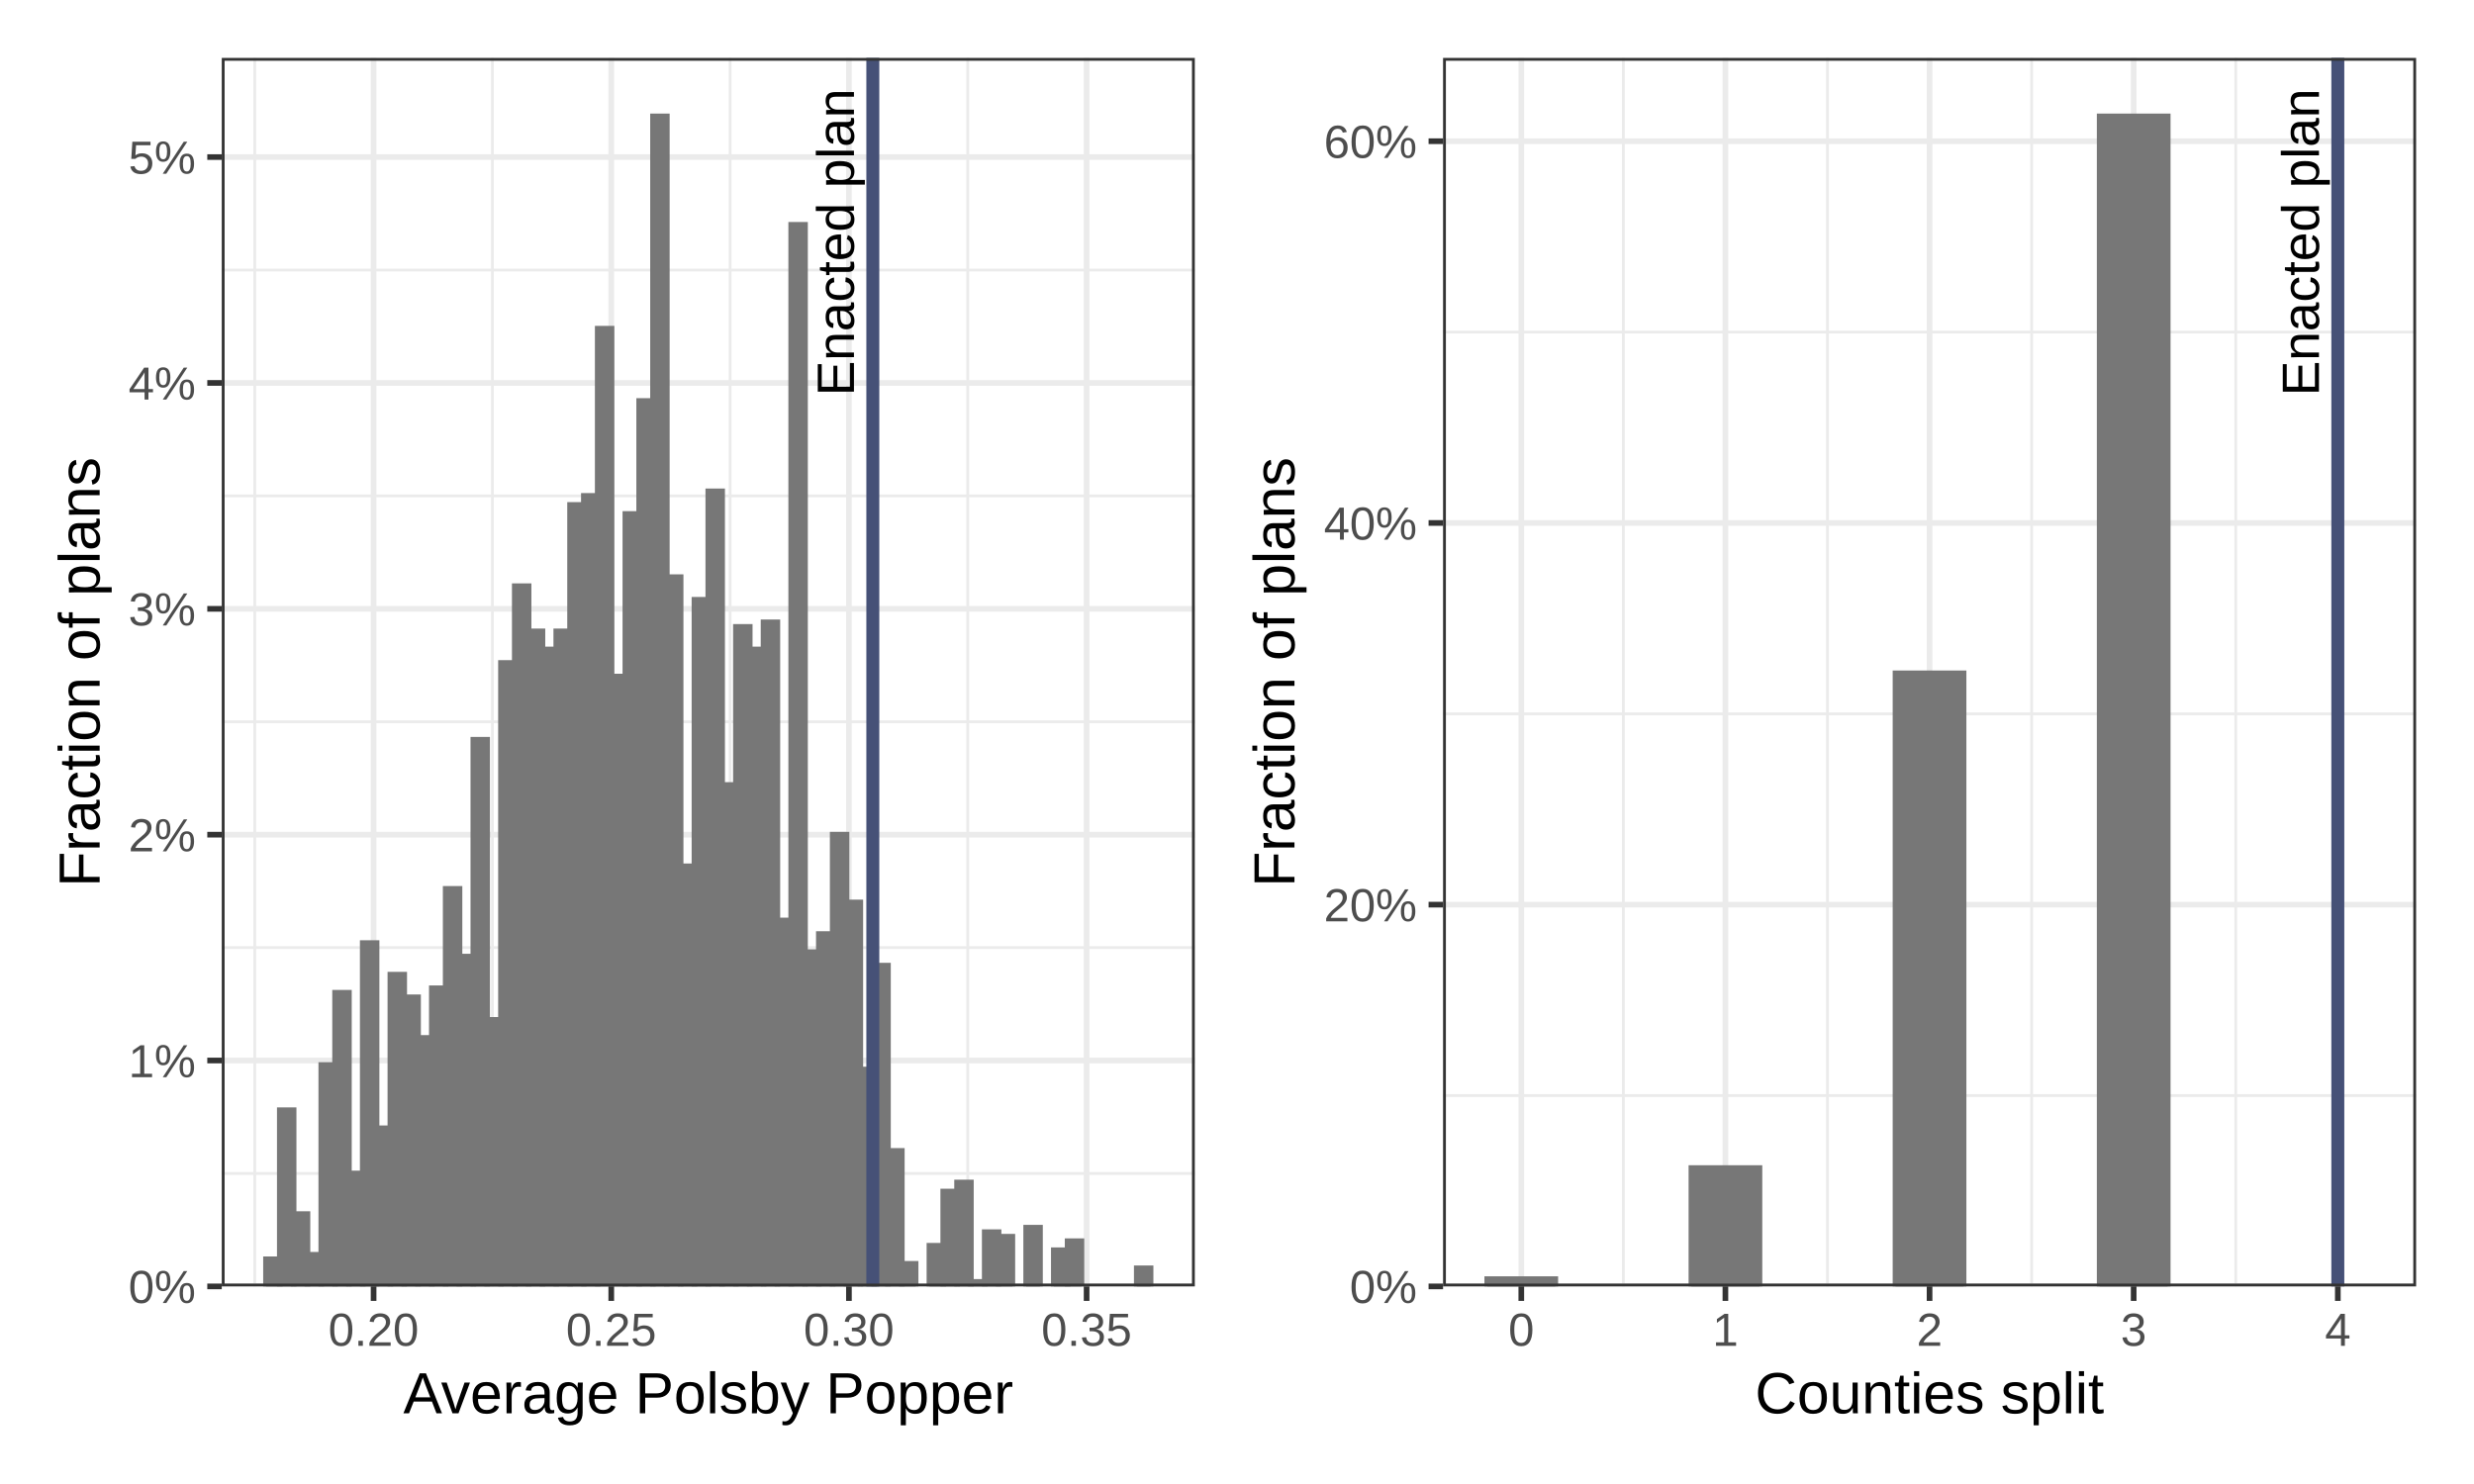
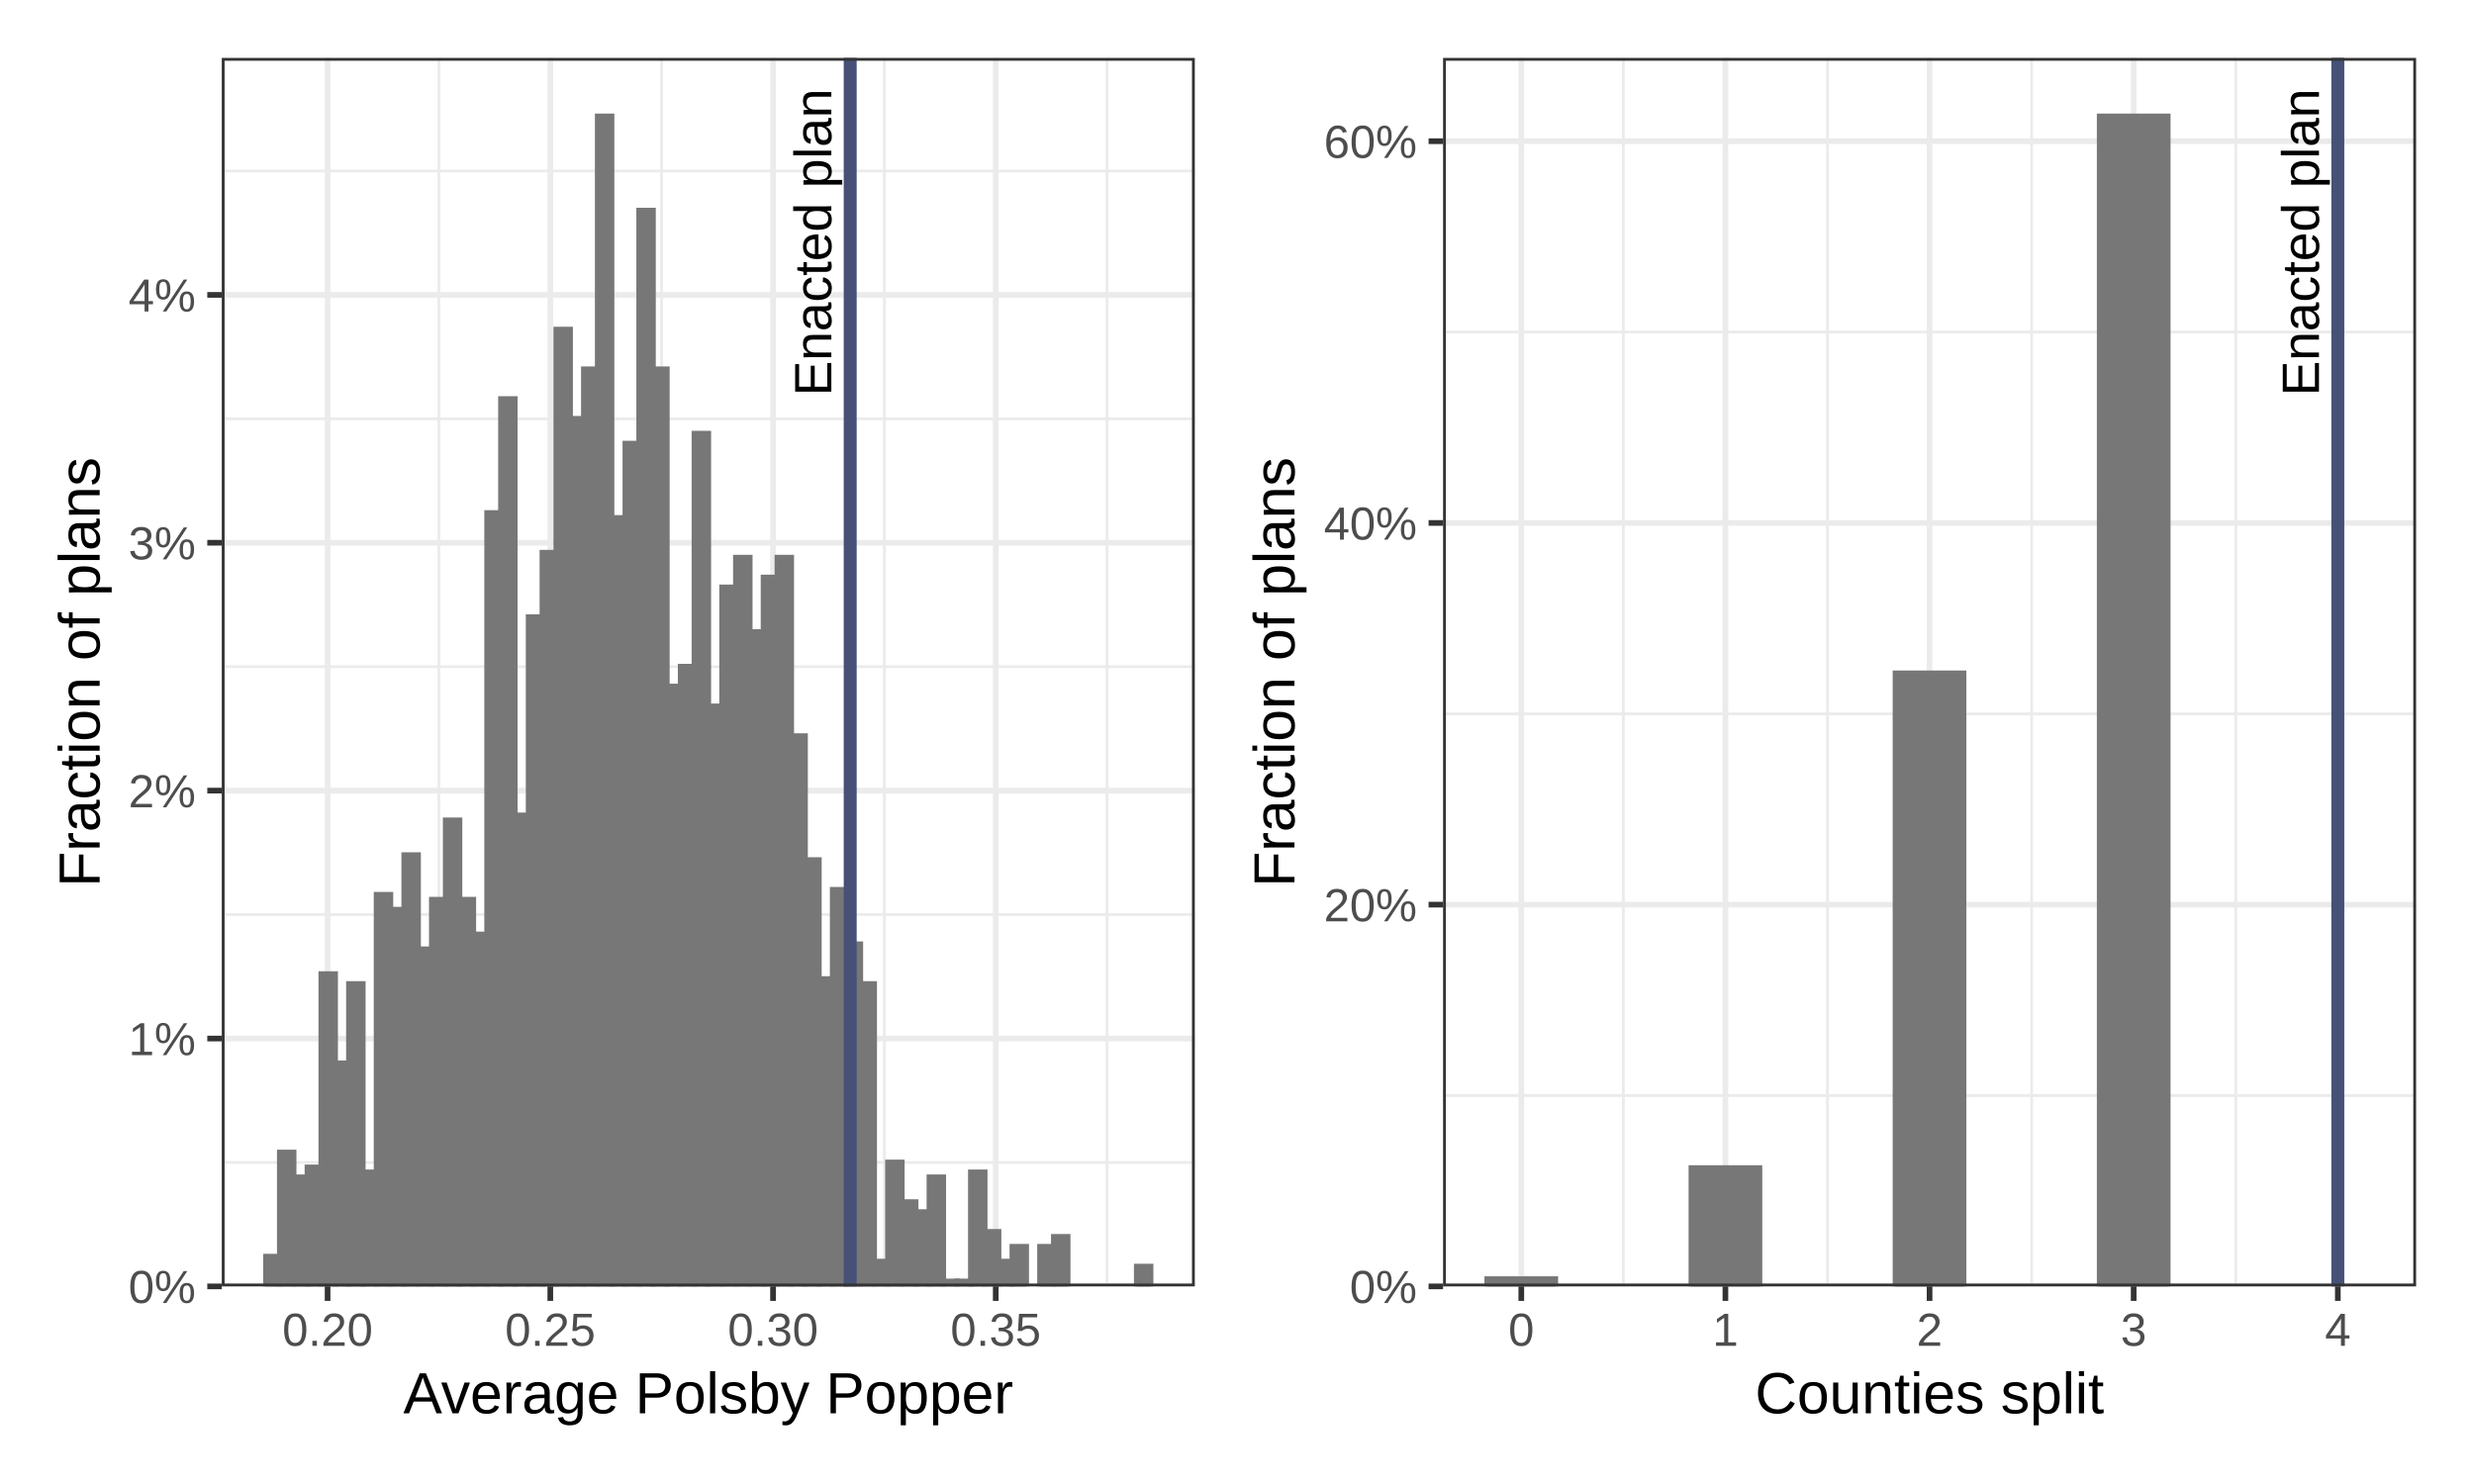
<svg xmlns="http://www.w3.org/2000/svg" class="svglite" width="468.00pt" height="280.80pt" viewBox="0 0 468.00 280.80">
  <defs>
    <style type="text/css">
    .svglite line, .svglite polyline, .svglite polygon, .svglite path, .svglite rect, .svglite circle {
      fill: none;
      stroke: #000000;
      stroke-linecap: round;
      stroke-linejoin: round;
      stroke-miterlimit: 10.00;
    }
  </style>
  </defs>
  <rect width="100%" height="100%" style="stroke: none; fill: #FFFFFF;" />
  <defs>
    <clipPath id="cpMC4wMHw0NjguMDB8MC4wMHwyODAuODA=">
      <rect x="0.00" y="0.00" width="468.00" height="280.80" />
    </clipPath>
  </defs>
  <g clip-path="url(#cpMC4wMHw0NjguMDB8MC4wMHwyODAuODA=)">
    <rect x="0" y="0" width="468.00" height="280.80" style="stroke-width: 1.07; stroke: #FFFFFF; fill: #FFFFFF;" />
  </g>
  <defs>
    <clipPath id="cpNS40OHwyMzEuNTB8NS40OHwyNzUuMzI=">
      <rect x="5.48" y="5.48" width="226.02" height="269.84" />
    </clipPath>
  </defs>
  <g clip-path="url(#cpNS40OHwyMzEuNTB8NS40OHwyNzUuMzI=)">
    <rect x="5.48" y="5.48" width="226.02" height="269.84" style="stroke-width: 1.07; stroke: #FFFFFF; fill: #FFFFFF;" />
  </g>
  <g clip-path="url(#cpMC4wMHw0NjguMDB8MC4wMHwyODAuODA=)">
</g>
  <defs>
    <clipPath id="cpNDEuOTV8MjI2LjAyfDEwLjk2fDI0My40MQ==">
      <rect x="41.95" y="10.96" width="184.07" height="232.45" />
    </clipPath>
  </defs>
  <g clip-path="url(#cpNDEuOTV8MjI2LjAyfDEwLjk2fDI0My40MQ==)">
    <rect x="41.95" y="10.96" width="184.07" height="232.45" style="stroke-width: 1.07; stroke: none; fill: #FFFFFF;" />
-     <polyline points="41.95,222.04 226.02,222.04 " style="stroke-width: 0.53; stroke: #EBEBEB; stroke-linecap: butt;" />
-     <polyline points="41.95,179.30 226.02,179.30 " style="stroke-width: 0.53; stroke: #EBEBEB; stroke-linecap: butt;" />
-     <polyline points="41.95,136.57 226.02,136.57 " style="stroke-width: 0.53; stroke: #EBEBEB; stroke-linecap: butt;" />
-     <polyline points="41.95,93.83 226.02,93.83 " style="stroke-width: 0.53; stroke: #EBEBEB; stroke-linecap: butt;" />
-     <polyline points="41.95,51.09 226.02,51.09 " style="stroke-width: 0.53; stroke: #EBEBEB; stroke-linecap: butt;" />
-     <polyline points="48.19,243.41 48.19,10.96 " style="stroke-width: 0.53; stroke: #EBEBEB; stroke-linecap: butt;" />
-     <polyline points="93.15,243.41 93.15,10.96 " style="stroke-width: 0.53; stroke: #EBEBEB; stroke-linecap: butt;" />
-     <polyline points="138.11,243.41 138.11,10.96 " style="stroke-width: 0.53; stroke: #EBEBEB; stroke-linecap: butt;" />
-     <polyline points="183.07,243.41 183.07,10.96 " style="stroke-width: 0.53; stroke: #EBEBEB; stroke-linecap: butt;" />
+     <polyline points="41.95,219.96 226.02,219.96 " style="stroke-width: 0.53; stroke: #EBEBEB; stroke-linecap: butt;" />
+     <polyline points="41.95,173.06 226.02,173.06 " style="stroke-width: 0.53; stroke: #EBEBEB; stroke-linecap: butt;" />
+     <polyline points="41.95,126.15 226.02,126.15 " style="stroke-width: 0.53; stroke: #EBEBEB; stroke-linecap: butt;" />
+     <polyline points="41.95,79.25 226.02,79.25 " style="stroke-width: 0.53; stroke: #EBEBEB; stroke-linecap: butt;" />
+     <polyline points="41.95,32.35 226.02,32.35 " style="stroke-width: 0.53; stroke: #EBEBEB; stroke-linecap: butt;" />
+     <polyline points="83.03,243.41 83.03,10.96 " style="stroke-width: 0.53; stroke: #EBEBEB; stroke-linecap: butt;" />
+     <polyline points="125.16,243.41 125.16,10.96 " style="stroke-width: 0.53; stroke: #EBEBEB; stroke-linecap: butt;" />
+     <polyline points="167.29,243.41 167.29,10.96 " style="stroke-width: 0.53; stroke: #EBEBEB; stroke-linecap: butt;" />
+     <polyline points="209.42,243.41 209.42,10.96 " style="stroke-width: 0.53; stroke: #EBEBEB; stroke-linecap: butt;" />
    <polyline points="41.95,243.41 226.02,243.41 " style="stroke-width: 1.07; stroke: #EBEBEB; stroke-linecap: butt;" />
-     <polyline points="41.95,200.67 226.02,200.67 " style="stroke-width: 1.07; stroke: #EBEBEB; stroke-linecap: butt;" />
-     <polyline points="41.95,157.93 226.02,157.93 " style="stroke-width: 1.07; stroke: #EBEBEB; stroke-linecap: butt;" />
-     <polyline points="41.95,115.20 226.02,115.20 " style="stroke-width: 1.07; stroke: #EBEBEB; stroke-linecap: butt;" />
-     <polyline points="41.95,72.46 226.02,72.46 " style="stroke-width: 1.07; stroke: #EBEBEB; stroke-linecap: butt;" />
-     <polyline points="41.95,29.72 226.02,29.72 " style="stroke-width: 1.07; stroke: #EBEBEB; stroke-linecap: butt;" />
-     <polyline points="70.67,243.41 70.67,10.96 " style="stroke-width: 1.07; stroke: #EBEBEB; stroke-linecap: butt;" />
-     <polyline points="115.63,243.41 115.63,10.96 " style="stroke-width: 1.07; stroke: #EBEBEB; stroke-linecap: butt;" />
-     <polyline points="160.59,243.41 160.59,10.96 " style="stroke-width: 1.07; stroke: #EBEBEB; stroke-linecap: butt;" />
-     <polyline points="205.55,243.41 205.55,10.96 " style="stroke-width: 1.07; stroke: #EBEBEB; stroke-linecap: butt;" />
-     <rect x="50.32" y="238.28" width="2.61" height="5.13" style="stroke-width: 1.07; stroke: #777777; stroke-linecap: square; stroke-linejoin: miter; fill: #777777;" />
-     <rect x="52.93" y="210.07" width="2.61" height="33.34" style="stroke-width: 1.07; stroke: #777777; stroke-linecap: square; stroke-linejoin: miter; fill: #777777;" />
-     <rect x="55.55" y="229.73" width="2.61" height="13.68" style="stroke-width: 1.07; stroke: #777777; stroke-linecap: square; stroke-linejoin: miter; fill: #777777;" />
-     <rect x="58.16" y="237.43" width="2.61" height="5.98" style="stroke-width: 1.07; stroke: #777777; stroke-linecap: square; stroke-linejoin: miter; fill: #777777;" />
-     <rect x="60.78" y="201.53" width="2.61" height="41.88" style="stroke-width: 1.07; stroke: #777777; stroke-linecap: square; stroke-linejoin: miter; fill: #777777;" />
-     <rect x="63.39" y="187.85" width="2.61" height="55.56" style="stroke-width: 1.07; stroke: #777777; stroke-linecap: square; stroke-linejoin: miter; fill: #777777;" />
-     <rect x="66.01" y="222.04" width="2.61" height="21.37" style="stroke-width: 1.07; stroke: #777777; stroke-linecap: square; stroke-linejoin: miter; fill: #777777;" />
-     <rect x="68.62" y="178.45" width="2.61" height="64.96" style="stroke-width: 1.07; stroke: #777777; stroke-linecap: square; stroke-linejoin: miter; fill: #777777;" />
-     <rect x="71.24" y="213.49" width="2.61" height="29.92" style="stroke-width: 1.07; stroke: #777777; stroke-linecap: square; stroke-linejoin: miter; fill: #777777;" />
-     <rect x="73.85" y="184.43" width="2.61" height="58.98" style="stroke-width: 1.07; stroke: #777777; stroke-linecap: square; stroke-linejoin: miter; fill: #777777;" />
-     <rect x="76.47" y="188.71" width="2.61" height="54.70" style="stroke-width: 1.07; stroke: #777777; stroke-linecap: square; stroke-linejoin: miter; fill: #777777;" />
-     <rect x="79.08" y="196.40" width="2.61" height="47.01" style="stroke-width: 1.07; stroke: #777777; stroke-linecap: square; stroke-linejoin: miter; fill: #777777;" />
-     <rect x="81.69" y="187.00" width="2.61" height="56.41" style="stroke-width: 1.07; stroke: #777777; stroke-linecap: square; stroke-linejoin: miter; fill: #777777;" />
-     <rect x="84.31" y="168.19" width="2.61" height="75.22" style="stroke-width: 1.07; stroke: #777777; stroke-linecap: square; stroke-linejoin: miter; fill: #777777;" />
-     <rect x="86.92" y="181.01" width="2.61" height="62.40" style="stroke-width: 1.07; stroke: #777777; stroke-linecap: square; stroke-linejoin: miter; fill: #777777;" />
-     <rect x="89.54" y="139.98" width="2.61" height="103.43" style="stroke-width: 1.07; stroke: #777777; stroke-linecap: square; stroke-linejoin: miter; fill: #777777;" />
-     <rect x="92.15" y="192.98" width="2.61" height="50.43" style="stroke-width: 1.07; stroke: #777777; stroke-linecap: square; stroke-linejoin: miter; fill: #777777;" />
-     <rect x="94.77" y="125.45" width="2.61" height="117.96" style="stroke-width: 1.07; stroke: #777777; stroke-linecap: square; stroke-linejoin: miter; fill: #777777;" />
-     <rect x="97.38" y="110.92" width="2.61" height="132.49" style="stroke-width: 1.07; stroke: #777777; stroke-linecap: square; stroke-linejoin: miter; fill: #777777;" />
-     <rect x="100.00" y="119.47" width="2.61" height="123.94" style="stroke-width: 1.07; stroke: #777777; stroke-linecap: square; stroke-linejoin: miter; fill: #777777;" />
-     <rect x="102.61" y="122.89" width="2.61" height="120.52" style="stroke-width: 1.07; stroke: #777777; stroke-linecap: square; stroke-linejoin: miter; fill: #777777;" />
-     <rect x="105.23" y="119.47" width="2.61" height="123.94" style="stroke-width: 1.07; stroke: #777777; stroke-linecap: square; stroke-linejoin: miter; fill: #777777;" />
-     <rect x="107.84" y="95.54" width="2.61" height="147.87" style="stroke-width: 1.07; stroke: #777777; stroke-linecap: square; stroke-linejoin: miter; fill: #777777;" />
-     <rect x="110.45" y="93.83" width="2.61" height="149.58" style="stroke-width: 1.07; stroke: #777777; stroke-linecap: square; stroke-linejoin: miter; fill: #777777;" />
-     <rect x="113.07" y="62.20" width="2.61" height="181.21" style="stroke-width: 1.07; stroke: #777777; stroke-linecap: square; stroke-linejoin: miter; fill: #777777;" />
-     <rect x="115.68" y="128.02" width="2.61" height="115.39" style="stroke-width: 1.07; stroke: #777777; stroke-linecap: square; stroke-linejoin: miter; fill: #777777;" />
-     <rect x="118.30" y="97.25" width="2.61" height="146.16" style="stroke-width: 1.07; stroke: #777777; stroke-linecap: square; stroke-linejoin: miter; fill: #777777;" />
-     <rect x="120.91" y="75.88" width="2.61" height="167.53" style="stroke-width: 1.07; stroke: #777777; stroke-linecap: square; stroke-linejoin: miter; fill: #777777;" />
-     <rect x="123.53" y="22.03" width="2.61" height="221.38" style="stroke-width: 1.07; stroke: #777777; stroke-linecap: square; stroke-linejoin: miter; fill: #777777;" />
-     <rect x="126.14" y="109.21" width="2.61" height="134.20" style="stroke-width: 1.07; stroke: #777777; stroke-linecap: square; stroke-linejoin: miter; fill: #777777;" />
-     <rect x="128.76" y="163.92" width="2.61" height="79.49" style="stroke-width: 1.07; stroke: #777777; stroke-linecap: square; stroke-linejoin: miter; fill: #777777;" />
-     <rect x="131.37" y="113.49" width="2.61" height="129.92" style="stroke-width: 1.07; stroke: #777777; stroke-linecap: square; stroke-linejoin: miter; fill: #777777;" />
-     <rect x="133.99" y="92.97" width="2.61" height="150.44" style="stroke-width: 1.07; stroke: #777777; stroke-linecap: square; stroke-linejoin: miter; fill: #777777;" />
-     <rect x="136.60" y="148.53" width="2.61" height="94.88" style="stroke-width: 1.07; stroke: #777777; stroke-linecap: square; stroke-linejoin: miter; fill: #777777;" />
-     <rect x="139.21" y="118.62" width="2.61" height="124.79" style="stroke-width: 1.07; stroke: #777777; stroke-linecap: square; stroke-linejoin: miter; fill: #777777;" />
-     <rect x="141.83" y="122.89" width="2.61" height="120.52" style="stroke-width: 1.07; stroke: #777777; stroke-linecap: square; stroke-linejoin: miter; fill: #777777;" />
-     <rect x="144.44" y="117.76" width="2.61" height="125.65" style="stroke-width: 1.07; stroke: #777777; stroke-linecap: square; stroke-linejoin: miter; fill: #777777;" />
-     <rect x="147.06" y="174.17" width="2.61" height="69.24" style="stroke-width: 1.07; stroke: #777777; stroke-linecap: square; stroke-linejoin: miter; fill: #777777;" />
-     <rect x="149.67" y="42.54" width="2.61" height="200.87" style="stroke-width: 1.07; stroke: #777777; stroke-linecap: square; stroke-linejoin: miter; fill: #777777;" />
-     <rect x="152.29" y="180.16" width="2.61" height="63.25" style="stroke-width: 1.07; stroke: #777777; stroke-linecap: square; stroke-linejoin: miter; fill: #777777;" />
-     <rect x="154.90" y="176.74" width="2.61" height="66.67" style="stroke-width: 1.07; stroke: #777777; stroke-linecap: square; stroke-linejoin: miter; fill: #777777;" />
-     <rect x="157.52" y="157.93" width="2.61" height="85.48" style="stroke-width: 1.07; stroke: #777777; stroke-linecap: square; stroke-linejoin: miter; fill: #777777;" />
-     <rect x="160.13" y="170.76" width="2.61" height="72.65" style="stroke-width: 1.07; stroke: #777777; stroke-linecap: square; stroke-linejoin: miter; fill: #777777;" />
-     <rect x="162.75" y="202.38" width="2.61" height="41.03" style="stroke-width: 1.07; stroke: #777777; stroke-linecap: square; stroke-linejoin: miter; fill: #777777;" />
-     <rect x="165.36" y="182.72" width="2.61" height="60.69" style="stroke-width: 1.07; stroke: #777777; stroke-linecap: square; stroke-linejoin: miter; fill: #777777;" />
-     <rect x="167.98" y="217.77" width="2.61" height="25.64" style="stroke-width: 1.07; stroke: #777777; stroke-linecap: square; stroke-linejoin: miter; fill: #777777;" />
-     <rect x="170.59" y="239.14" width="2.61" height="4.27" style="stroke-width: 1.07; stroke: #777777; stroke-linecap: square; stroke-linejoin: miter; fill: #777777;" />
-     <rect x="173.20" y="243.41" width="2.61" height="0.00" style="stroke-width: 1.07; stroke: #777777; stroke-linecap: square; stroke-linejoin: miter; fill: #777777;" />
-     <rect x="175.82" y="235.72" width="2.61" height="7.69" style="stroke-width: 1.07; stroke: #777777; stroke-linecap: square; stroke-linejoin: miter; fill: #777777;" />
-     <rect x="178.43" y="225.46" width="2.61" height="17.95" style="stroke-width: 1.07; stroke: #777777; stroke-linecap: square; stroke-linejoin: miter; fill: #777777;" />
-     <rect x="181.05" y="223.75" width="2.61" height="19.66" style="stroke-width: 1.07; stroke: #777777; stroke-linecap: square; stroke-linejoin: miter; fill: #777777;" />
-     <rect x="183.66" y="242.56" width="2.61" height="0.85" style="stroke-width: 1.07; stroke: #777777; stroke-linecap: square; stroke-linejoin: miter; fill: #777777;" />
-     <rect x="186.28" y="233.15" width="2.61" height="10.26" style="stroke-width: 1.07; stroke: #777777; stroke-linecap: square; stroke-linejoin: miter; fill: #777777;" />
-     <rect x="188.89" y="234.01" width="2.61" height="9.40" style="stroke-width: 1.07; stroke: #777777; stroke-linecap: square; stroke-linejoin: miter; fill: #777777;" />
-     <rect x="191.51" y="243.41" width="2.61" height="0.00" style="stroke-width: 1.07; stroke: #777777; stroke-linecap: square; stroke-linejoin: miter; fill: #777777;" />
-     <rect x="194.12" y="232.30" width="2.61" height="11.11" style="stroke-width: 1.07; stroke: #777777; stroke-linecap: square; stroke-linejoin: miter; fill: #777777;" />
-     <rect x="196.74" y="243.41" width="2.61" height="0.00" style="stroke-width: 1.07; stroke: #777777; stroke-linecap: square; stroke-linejoin: miter; fill: #777777;" />
-     <rect x="199.35" y="236.57" width="2.61" height="6.84" style="stroke-width: 1.07; stroke: #777777; stroke-linecap: square; stroke-linejoin: miter; fill: #777777;" />
-     <rect x="201.96" y="234.86" width="2.61" height="8.55" style="stroke-width: 1.07; stroke: #777777; stroke-linecap: square; stroke-linejoin: miter; fill: #777777;" />
+     <polyline points="41.95,196.51 226.02,196.51 " style="stroke-width: 1.07; stroke: #EBEBEB; stroke-linecap: butt;" />
+     <polyline points="41.95,149.60 226.02,149.60 " style="stroke-width: 1.07; stroke: #EBEBEB; stroke-linecap: butt;" />
+     <polyline points="41.95,102.70 226.02,102.70 " style="stroke-width: 1.07; stroke: #EBEBEB; stroke-linecap: butt;" />
+     <polyline points="41.95,55.80 226.02,55.80 " style="stroke-width: 1.07; stroke: #EBEBEB; stroke-linecap: butt;" />
+     <polyline points="61.97,243.41 61.97,10.96 " style="stroke-width: 1.07; stroke: #EBEBEB; stroke-linecap: butt;" />
+     <polyline points="104.10,243.41 104.10,10.96 " style="stroke-width: 1.07; stroke: #EBEBEB; stroke-linecap: butt;" />
+     <polyline points="146.23,243.41 146.23,10.96 " style="stroke-width: 1.07; stroke: #EBEBEB; stroke-linecap: butt;" />
+     <polyline points="188.36,243.41 188.36,10.96 " style="stroke-width: 1.07; stroke: #EBEBEB; stroke-linecap: butt;" />
+     <rect x="50.32" y="237.78" width="2.61" height="5.63" style="stroke-width: 1.07; stroke: #777777; stroke-linecap: square; stroke-linejoin: miter; fill: #777777;" />
+     <rect x="52.93" y="218.08" width="2.61" height="25.33" style="stroke-width: 1.07; stroke: #777777; stroke-linecap: square; stroke-linejoin: miter; fill: #777777;" />
+     <rect x="55.55" y="222.77" width="2.61" height="20.64" style="stroke-width: 1.07; stroke: #777777; stroke-linecap: square; stroke-linejoin: miter; fill: #777777;" />
+     <rect x="58.16" y="220.90" width="2.61" height="22.51" style="stroke-width: 1.07; stroke: #777777; stroke-linecap: square; stroke-linejoin: miter; fill: #777777;" />
+     <rect x="60.78" y="184.31" width="2.61" height="59.10" style="stroke-width: 1.07; stroke: #777777; stroke-linecap: square; stroke-linejoin: miter; fill: #777777;" />
+     <rect x="63.39" y="201.20" width="2.61" height="42.21" style="stroke-width: 1.07; stroke: #777777; stroke-linecap: square; stroke-linejoin: miter; fill: #777777;" />
+     <rect x="66.01" y="186.19" width="2.61" height="57.22" style="stroke-width: 1.07; stroke: #777777; stroke-linecap: square; stroke-linejoin: miter; fill: #777777;" />
+     <rect x="68.62" y="221.83" width="2.61" height="21.58" style="stroke-width: 1.07; stroke: #777777; stroke-linecap: square; stroke-linejoin: miter; fill: #777777;" />
+     <rect x="71.24" y="169.30" width="2.61" height="74.11" style="stroke-width: 1.07; stroke: #777777; stroke-linecap: square; stroke-linejoin: miter; fill: #777777;" />
+     <rect x="73.85" y="172.12" width="2.61" height="71.29" style="stroke-width: 1.07; stroke: #777777; stroke-linecap: square; stroke-linejoin: miter; fill: #777777;" />
+     <rect x="76.47" y="161.80" width="2.61" height="81.61" style="stroke-width: 1.07; stroke: #777777; stroke-linecap: square; stroke-linejoin: miter; fill: #777777;" />
+     <rect x="79.08" y="179.62" width="2.61" height="63.79" style="stroke-width: 1.07; stroke: #777777; stroke-linecap: square; stroke-linejoin: miter; fill: #777777;" />
+     <rect x="81.69" y="170.24" width="2.61" height="73.17" style="stroke-width: 1.07; stroke: #777777; stroke-linecap: square; stroke-linejoin: miter; fill: #777777;" />
+     <rect x="84.31" y="155.23" width="2.61" height="88.18" style="stroke-width: 1.07; stroke: #777777; stroke-linecap: square; stroke-linejoin: miter; fill: #777777;" />
+     <rect x="86.92" y="170.24" width="2.61" height="73.17" style="stroke-width: 1.07; stroke: #777777; stroke-linecap: square; stroke-linejoin: miter; fill: #777777;" />
+     <rect x="89.54" y="176.81" width="2.61" height="66.60" style="stroke-width: 1.07; stroke: #777777; stroke-linecap: square; stroke-linejoin: miter; fill: #777777;" />
+     <rect x="92.15" y="97.07" width="2.61" height="146.34" style="stroke-width: 1.07; stroke: #777777; stroke-linecap: square; stroke-linejoin: miter; fill: #777777;" />
+     <rect x="94.77" y="75.50" width="2.61" height="167.91" style="stroke-width: 1.07; stroke: #777777; stroke-linecap: square; stroke-linejoin: miter; fill: #777777;" />
+     <rect x="97.38" y="154.29" width="2.61" height="89.12" style="stroke-width: 1.07; stroke: #777777; stroke-linecap: square; stroke-linejoin: miter; fill: #777777;" />
+     <rect x="100.00" y="116.77" width="2.61" height="126.64" style="stroke-width: 1.07; stroke: #777777; stroke-linecap: square; stroke-linejoin: miter; fill: #777777;" />
+     <rect x="102.61" y="104.58" width="2.61" height="138.83" style="stroke-width: 1.07; stroke: #777777; stroke-linecap: square; stroke-linejoin: miter; fill: #777777;" />
+     <rect x="105.23" y="62.36" width="2.61" height="181.05" style="stroke-width: 1.07; stroke: #777777; stroke-linecap: square; stroke-linejoin: miter; fill: #777777;" />
+     <rect x="107.84" y="79.25" width="2.61" height="164.16" style="stroke-width: 1.07; stroke: #777777; stroke-linecap: square; stroke-linejoin: miter; fill: #777777;" />
+     <rect x="110.45" y="69.87" width="2.61" height="173.54" style="stroke-width: 1.07; stroke: #777777; stroke-linecap: square; stroke-linejoin: miter; fill: #777777;" />
+     <rect x="113.07" y="22.03" width="2.61" height="221.38" style="stroke-width: 1.07; stroke: #777777; stroke-linecap: square; stroke-linejoin: miter; fill: #777777;" />
+     <rect x="115.68" y="98.01" width="2.61" height="145.40" style="stroke-width: 1.07; stroke: #777777; stroke-linecap: square; stroke-linejoin: miter; fill: #777777;" />
+     <rect x="118.30" y="83.94" width="2.61" height="159.47" style="stroke-width: 1.07; stroke: #777777; stroke-linecap: square; stroke-linejoin: miter; fill: #777777;" />
+     <rect x="120.91" y="39.85" width="2.61" height="203.56" style="stroke-width: 1.07; stroke: #777777; stroke-linecap: square; stroke-linejoin: miter; fill: #777777;" />
+     <rect x="123.53" y="69.87" width="2.61" height="173.54" style="stroke-width: 1.07; stroke: #777777; stroke-linecap: square; stroke-linejoin: miter; fill: #777777;" />
+     <rect x="126.14" y="129.90" width="2.61" height="113.51" style="stroke-width: 1.07; stroke: #777777; stroke-linecap: square; stroke-linejoin: miter; fill: #777777;" />
+     <rect x="128.76" y="126.15" width="2.61" height="117.26" style="stroke-width: 1.07; stroke: #777777; stroke-linecap: square; stroke-linejoin: miter; fill: #777777;" />
+     <rect x="131.37" y="82.06" width="2.61" height="161.35" style="stroke-width: 1.07; stroke: #777777; stroke-linecap: square; stroke-linejoin: miter; fill: #777777;" />
+     <rect x="133.99" y="133.66" width="2.61" height="109.75" style="stroke-width: 1.07; stroke: #777777; stroke-linecap: square; stroke-linejoin: miter; fill: #777777;" />
+     <rect x="136.60" y="111.14" width="2.61" height="132.27" style="stroke-width: 1.07; stroke: #777777; stroke-linecap: square; stroke-linejoin: miter; fill: #777777;" />
+     <rect x="139.21" y="105.52" width="2.61" height="137.89" style="stroke-width: 1.07; stroke: #777777; stroke-linecap: square; stroke-linejoin: miter; fill: #777777;" />
+     <rect x="141.83" y="119.59" width="2.61" height="123.82" style="stroke-width: 1.07; stroke: #777777; stroke-linecap: square; stroke-linejoin: miter; fill: #777777;" />
+     <rect x="144.44" y="109.27" width="2.61" height="134.14" style="stroke-width: 1.07; stroke: #777777; stroke-linecap: square; stroke-linejoin: miter; fill: #777777;" />
+     <rect x="147.06" y="105.52" width="2.61" height="137.89" style="stroke-width: 1.07; stroke: #777777; stroke-linecap: square; stroke-linejoin: miter; fill: #777777;" />
+     <rect x="149.67" y="139.29" width="2.61" height="104.12" style="stroke-width: 1.07; stroke: #777777; stroke-linecap: square; stroke-linejoin: miter; fill: #777777;" />
+     <rect x="152.29" y="162.74" width="2.61" height="80.67" style="stroke-width: 1.07; stroke: #777777; stroke-linecap: square; stroke-linejoin: miter; fill: #777777;" />
+     <rect x="154.90" y="185.25" width="2.61" height="58.16" style="stroke-width: 1.07; stroke: #777777; stroke-linecap: square; stroke-linejoin: miter; fill: #777777;" />
+     <rect x="157.52" y="168.37" width="2.61" height="75.04" style="stroke-width: 1.07; stroke: #777777; stroke-linecap: square; stroke-linejoin: miter; fill: #777777;" />
+     <rect x="160.13" y="178.68" width="2.61" height="64.73" style="stroke-width: 1.07; stroke: #777777; stroke-linecap: square; stroke-linejoin: miter; fill: #777777;" />
+     <rect x="162.75" y="186.19" width="2.61" height="57.22" style="stroke-width: 1.07; stroke: #777777; stroke-linecap: square; stroke-linejoin: miter; fill: #777777;" />
+     <rect x="165.36" y="238.72" width="2.61" height="4.69" style="stroke-width: 1.07; stroke: #777777; stroke-linecap: square; stroke-linejoin: miter; fill: #777777;" />
+     <rect x="167.98" y="219.96" width="2.61" height="23.45" style="stroke-width: 1.07; stroke: #777777; stroke-linecap: square; stroke-linejoin: miter; fill: #777777;" />
+     <rect x="170.59" y="227.46" width="2.61" height="15.95" style="stroke-width: 1.07; stroke: #777777; stroke-linecap: square; stroke-linejoin: miter; fill: #777777;" />
+     <rect x="173.20" y="229.34" width="2.61" height="14.07" style="stroke-width: 1.07; stroke: #777777; stroke-linecap: square; stroke-linejoin: miter; fill: #777777;" />
+     <rect x="175.82" y="222.77" width="2.61" height="20.64" style="stroke-width: 1.07; stroke: #777777; stroke-linecap: square; stroke-linejoin: miter; fill: #777777;" />
+     <rect x="178.43" y="242.47" width="2.61" height="0.94" style="stroke-width: 1.07; stroke: #777777; stroke-linecap: square; stroke-linejoin: miter; fill: #777777;" />
+     <rect x="181.05" y="242.47" width="2.61" height="0.94" style="stroke-width: 1.07; stroke: #777777; stroke-linecap: square; stroke-linejoin: miter; fill: #777777;" />
+     <rect x="183.66" y="221.83" width="2.61" height="21.58" style="stroke-width: 1.07; stroke: #777777; stroke-linecap: square; stroke-linejoin: miter; fill: #777777;" />
+     <rect x="186.28" y="233.09" width="2.61" height="10.32" style="stroke-width: 1.07; stroke: #777777; stroke-linecap: square; stroke-linejoin: miter; fill: #777777;" />
+     <rect x="188.89" y="238.72" width="2.61" height="4.69" style="stroke-width: 1.07; stroke: #777777; stroke-linecap: square; stroke-linejoin: miter; fill: #777777;" />
+     <rect x="191.51" y="235.91" width="2.61" height="7.50" style="stroke-width: 1.07; stroke: #777777; stroke-linecap: square; stroke-linejoin: miter; fill: #777777;" />
+     <rect x="194.12" y="243.41" width="2.61" height="0.00" style="stroke-width: 1.07; stroke: #777777; stroke-linecap: square; stroke-linejoin: miter; fill: #777777;" />
+     <rect x="196.74" y="235.91" width="2.61" height="7.50" style="stroke-width: 1.07; stroke: #777777; stroke-linecap: square; stroke-linejoin: miter; fill: #777777;" />
+     <rect x="199.35" y="234.03" width="2.61" height="9.38" style="stroke-width: 1.07; stroke: #777777; stroke-linecap: square; stroke-linejoin: miter; fill: #777777;" />
+     <rect x="201.96" y="243.41" width="2.61" height="0.00" style="stroke-width: 1.07; stroke: #777777; stroke-linecap: square; stroke-linejoin: miter; fill: #777777;" />
    <rect x="204.58" y="243.41" width="2.61" height="0.00" style="stroke-width: 1.07; stroke: #777777; stroke-linecap: square; stroke-linejoin: miter; fill: #777777;" />
    <rect x="207.19" y="243.41" width="2.61" height="0.00" style="stroke-width: 1.07; stroke: #777777; stroke-linecap: square; stroke-linejoin: miter; fill: #777777;" />
    <rect x="209.81" y="243.41" width="2.61" height="0.00" style="stroke-width: 1.07; stroke: #777777; stroke-linecap: square; stroke-linejoin: miter; fill: #777777;" />
    <rect x="212.42" y="243.41" width="2.61" height="0.00" style="stroke-width: 1.07; stroke: #777777; stroke-linecap: square; stroke-linejoin: miter; fill: #777777;" />
-     <rect x="215.04" y="239.99" width="2.61" height="3.42" style="stroke-width: 1.07; stroke: #777777; stroke-linecap: square; stroke-linejoin: miter; fill: #777777;" />
-     <line x1="165.11" y1="243.41" x2="165.11" y2="10.96" style="stroke-width: 2.45; stroke: #465177; stroke-linecap: butt;" />
-     <text transform="translate(161.54,16.77) rotate(-90)" text-anchor="end" style="font-size: 9.96px; font-family: Arial;" textLength="58.11px" lengthAdjust="spacingAndGlyphs">Enacted plan</text>
+     <rect x="215.04" y="239.66" width="2.61" height="3.75" style="stroke-width: 1.07; stroke: #777777; stroke-linecap: square; stroke-linejoin: miter; fill: #777777;" />
+     <line x1="160.83" y1="243.41" x2="160.83" y2="10.96" style="stroke-width: 2.45; stroke: #465177; stroke-linecap: butt;" />
+     <text transform="translate(157.26,16.77) rotate(-90)" text-anchor="end" style="font-size: 9.96px; font-family: Arial;" textLength="58.11px" lengthAdjust="spacingAndGlyphs">Enacted plan</text>
    <rect x="41.95" y="10.96" width="184.07" height="232.45" style="stroke-width: 1.07; stroke: #333333;" />
  </g>
  <g clip-path="url(#cpMC4wMHw0NjguMDB8MC4wMHwyODAuODA=)">
    <text x="37.02" y="246.56" text-anchor="end" style="font-size: 8.80px; fill: #4D4D4D; font-family: Arial;" textLength="12.72px" lengthAdjust="spacingAndGlyphs">0%</text>
-     <text x="37.02" y="203.83" text-anchor="end" style="font-size: 8.80px; fill: #4D4D4D; font-family: Arial;" textLength="12.72px" lengthAdjust="spacingAndGlyphs">1%</text>
-     <text x="37.02" y="161.09" text-anchor="end" style="font-size: 8.80px; fill: #4D4D4D; font-family: Arial;" textLength="12.72px" lengthAdjust="spacingAndGlyphs">2%</text>
-     <text x="37.02" y="118.35" text-anchor="end" style="font-size: 8.80px; fill: #4D4D4D; font-family: Arial;" textLength="12.72px" lengthAdjust="spacingAndGlyphs">3%</text>
-     <text x="37.02" y="75.61" text-anchor="end" style="font-size: 8.80px; fill: #4D4D4D; font-family: Arial;" textLength="12.72px" lengthAdjust="spacingAndGlyphs">4%</text>
-     <text x="37.02" y="32.87" text-anchor="end" style="font-size: 8.80px; fill: #4D4D4D; font-family: Arial;" textLength="12.72px" lengthAdjust="spacingAndGlyphs">5%</text>
+     <text x="37.02" y="199.66" text-anchor="end" style="font-size: 8.80px; fill: #4D4D4D; font-family: Arial;" textLength="12.72px" lengthAdjust="spacingAndGlyphs">1%</text>
+     <text x="37.02" y="152.76" text-anchor="end" style="font-size: 8.80px; fill: #4D4D4D; font-family: Arial;" textLength="12.72px" lengthAdjust="spacingAndGlyphs">2%</text>
+     <text x="37.02" y="105.85" text-anchor="end" style="font-size: 8.80px; fill: #4D4D4D; font-family: Arial;" textLength="12.72px" lengthAdjust="spacingAndGlyphs">3%</text>
+     <text x="37.02" y="58.95" text-anchor="end" style="font-size: 8.80px; fill: #4D4D4D; font-family: Arial;" textLength="12.72px" lengthAdjust="spacingAndGlyphs">4%</text>
    <polyline points="39.21,243.41 41.95,243.41 " style="stroke-width: 1.07; stroke: #333333; stroke-linecap: butt;" />
-     <polyline points="39.21,200.67 41.95,200.67 " style="stroke-width: 1.07; stroke: #333333; stroke-linecap: butt;" />
-     <polyline points="39.21,157.93 41.95,157.93 " style="stroke-width: 1.07; stroke: #333333; stroke-linecap: butt;" />
-     <polyline points="39.21,115.20 41.95,115.20 " style="stroke-width: 1.07; stroke: #333333; stroke-linecap: butt;" />
-     <polyline points="39.21,72.46 41.95,72.46 " style="stroke-width: 1.07; stroke: #333333; stroke-linecap: butt;" />
-     <polyline points="39.21,29.72 41.95,29.72 " style="stroke-width: 1.07; stroke: #333333; stroke-linecap: butt;" />
-     <polyline points="70.67,246.15 70.67,243.41 " style="stroke-width: 1.07; stroke: #333333; stroke-linecap: butt;" />
-     <polyline points="115.63,246.15 115.63,243.41 " style="stroke-width: 1.07; stroke: #333333; stroke-linecap: butt;" />
-     <polyline points="160.59,246.15 160.59,243.41 " style="stroke-width: 1.07; stroke: #333333; stroke-linecap: butt;" />
-     <polyline points="205.55,246.15 205.55,243.41 " style="stroke-width: 1.07; stroke: #333333; stroke-linecap: butt;" />
-     <text x="70.67" y="254.65" text-anchor="middle" style="font-size: 8.80px; fill: #4D4D4D; font-family: Arial;" textLength="17.13px" lengthAdjust="spacingAndGlyphs">0.20</text>
-     <text x="115.63" y="254.65" text-anchor="middle" style="font-size: 8.80px; fill: #4D4D4D; font-family: Arial;" textLength="17.13px" lengthAdjust="spacingAndGlyphs">0.25</text>
-     <text x="160.59" y="254.65" text-anchor="middle" style="font-size: 8.80px; fill: #4D4D4D; font-family: Arial;" textLength="17.13px" lengthAdjust="spacingAndGlyphs">0.30</text>
-     <text x="205.55" y="254.65" text-anchor="middle" style="font-size: 8.80px; fill: #4D4D4D; font-family: Arial;" textLength="17.13px" lengthAdjust="spacingAndGlyphs">0.35</text>
+     <polyline points="39.21,196.51 41.95,196.51 " style="stroke-width: 1.07; stroke: #333333; stroke-linecap: butt;" />
+     <polyline points="39.21,149.60 41.95,149.60 " style="stroke-width: 1.07; stroke: #333333; stroke-linecap: butt;" />
+     <polyline points="39.21,102.70 41.95,102.70 " style="stroke-width: 1.07; stroke: #333333; stroke-linecap: butt;" />
+     <polyline points="39.21,55.80 41.95,55.80 " style="stroke-width: 1.07; stroke: #333333; stroke-linecap: butt;" />
+     <polyline points="61.97,246.15 61.97,243.41 " style="stroke-width: 1.07; stroke: #333333; stroke-linecap: butt;" />
+     <polyline points="104.10,246.15 104.10,243.41 " style="stroke-width: 1.07; stroke: #333333; stroke-linecap: butt;" />
+     <polyline points="146.23,246.15 146.23,243.41 " style="stroke-width: 1.07; stroke: #333333; stroke-linecap: butt;" />
+     <polyline points="188.36,246.15 188.36,243.41 " style="stroke-width: 1.07; stroke: #333333; stroke-linecap: butt;" />
+     <text x="61.97" y="254.65" text-anchor="middle" style="font-size: 8.80px; fill: #4D4D4D; font-family: Arial;" textLength="17.13px" lengthAdjust="spacingAndGlyphs">0.20</text>
+     <text x="104.10" y="254.65" text-anchor="middle" style="font-size: 8.80px; fill: #4D4D4D; font-family: Arial;" textLength="17.13px" lengthAdjust="spacingAndGlyphs">0.25</text>
+     <text x="146.23" y="254.65" text-anchor="middle" style="font-size: 8.80px; fill: #4D4D4D; font-family: Arial;" textLength="17.13px" lengthAdjust="spacingAndGlyphs">0.30</text>
+     <text x="188.36" y="254.65" text-anchor="middle" style="font-size: 8.80px; fill: #4D4D4D; font-family: Arial;" textLength="17.13px" lengthAdjust="spacingAndGlyphs">0.35</text>
    <text x="133.99" y="267.42" text-anchor="middle" style="font-size: 11.00px; font-family: Arial;" textLength="115.59px" lengthAdjust="spacingAndGlyphs">Average Polsby Popper</text>
    <text transform="translate(18.85,127.18) rotate(-90)" text-anchor="middle" style="font-size: 11.00px; font-family: Arial;" textLength="81.32px" lengthAdjust="spacingAndGlyphs">Fraction of plans</text>
  </g>
  <defs>
    <clipPath id="cpMjMxLjUwfDQ2Mi41Mnw1LjQ4fDI3NS4zMg==">
      <rect x="231.50" y="5.48" width="231.02" height="269.84" />
    </clipPath>
  </defs>
  <g clip-path="url(#cpMjMxLjUwfDQ2Mi41Mnw1LjQ4fDI3NS4zMg==)">
    <rect x="231.50" y="5.48" width="231.02" height="269.84" style="stroke-width: 1.07; stroke: #FFFFFF; fill: #FFFFFF;" />
  </g>
  <g clip-path="url(#cpMC4wMHw0NjguMDB8MC4wMHwyODAuODA=)">
</g>
  <defs>
    <clipPath id="cpMjcyLjk4fDQ1Ny4wNHwxMC45NnwyNDMuNDE=">
      <rect x="272.98" y="10.96" width="184.07" height="232.45" />
    </clipPath>
  </defs>
  <g clip-path="url(#cpMjcyLjk4fDQ1Ny4wNHwxMC45NnwyNDMuNDE=)">
    <rect x="272.98" y="10.96" width="184.07" height="232.45" style="stroke-width: 1.07; stroke: none; fill: #FFFFFF;" />
    <polyline points="272.98,207.30 457.04,207.30 " style="stroke-width: 0.53; stroke: #EBEBEB; stroke-linecap: butt;" />
    <polyline points="272.98,135.07 457.04,135.07 " style="stroke-width: 0.53; stroke: #EBEBEB; stroke-linecap: butt;" />
    <polyline points="272.98,62.84 457.04,62.84 " style="stroke-width: 0.53; stroke: #EBEBEB; stroke-linecap: butt;" />
    <polyline points="307.09,243.41 307.09,10.96 " style="stroke-width: 0.53; stroke: #EBEBEB; stroke-linecap: butt;" />
    <polyline points="345.70,243.41 345.70,10.96 " style="stroke-width: 0.53; stroke: #EBEBEB; stroke-linecap: butt;" />
    <polyline points="384.32,243.41 384.32,10.96 " style="stroke-width: 0.53; stroke: #EBEBEB; stroke-linecap: butt;" />
    <polyline points="422.93,243.41 422.93,10.96 " style="stroke-width: 0.53; stroke: #EBEBEB; stroke-linecap: butt;" />
    <polyline points="272.98,243.41 457.04,243.41 " style="stroke-width: 1.07; stroke: #EBEBEB; stroke-linecap: butt;" />
    <polyline points="272.98,171.18 457.04,171.18 " style="stroke-width: 1.07; stroke: #EBEBEB; stroke-linecap: butt;" />
    <polyline points="272.98,98.95 457.04,98.95 " style="stroke-width: 1.07; stroke: #EBEBEB; stroke-linecap: butt;" />
    <polyline points="272.98,26.72 457.04,26.72 " style="stroke-width: 1.07; stroke: #EBEBEB; stroke-linecap: butt;" />
    <polyline points="287.78,243.41 287.78,10.96 " style="stroke-width: 1.07; stroke: #EBEBEB; stroke-linecap: butt;" />
    <polyline points="326.39,243.41 326.39,10.96 " style="stroke-width: 1.07; stroke: #EBEBEB; stroke-linecap: butt;" />
    <polyline points="365.01,243.41 365.01,10.96 " style="stroke-width: 1.07; stroke: #EBEBEB; stroke-linecap: butt;" />
    <polyline points="403.62,243.41 403.62,10.96 " style="stroke-width: 1.07; stroke: #EBEBEB; stroke-linecap: butt;" />
    <polyline points="442.24,243.41 442.24,10.96 " style="stroke-width: 1.07; stroke: #EBEBEB; stroke-linecap: butt;" />
    <rect x="281.34" y="242.04" width="12.87" height="1.37" style="stroke-width: 1.07; stroke: #777777; stroke-linecap: square; stroke-linejoin: miter; fill: #777777;" />
    <rect x="294.21" y="243.41" width="12.87" height="0.00" style="stroke-width: 1.07; stroke: #777777; stroke-linecap: square; stroke-linejoin: miter; fill: #777777;" />
    <rect x="307.09" y="243.41" width="12.87" height="0.00" style="stroke-width: 1.07; stroke: #777777; stroke-linecap: square; stroke-linejoin: miter; fill: #777777;" />
    <rect x="319.96" y="221.02" width="12.87" height="22.39" style="stroke-width: 1.07; stroke: #777777; stroke-linecap: square; stroke-linejoin: miter; fill: #777777;" />
    <rect x="332.83" y="243.41" width="12.87" height="0.00" style="stroke-width: 1.07; stroke: #777777; stroke-linecap: square; stroke-linejoin: miter; fill: #777777;" />
    <rect x="345.70" y="243.41" width="12.87" height="0.00" style="stroke-width: 1.07; stroke: #777777; stroke-linecap: square; stroke-linejoin: miter; fill: #777777;" />
    <rect x="358.57" y="127.41" width="12.87" height="116.00" style="stroke-width: 1.07; stroke: #777777; stroke-linecap: square; stroke-linejoin: miter; fill: #777777;" />
    <rect x="371.44" y="243.41" width="12.87" height="0.00" style="stroke-width: 1.07; stroke: #777777; stroke-linecap: square; stroke-linejoin: miter; fill: #777777;" />
    <rect x="384.32" y="243.41" width="12.87" height="0.00" style="stroke-width: 1.07; stroke: #777777; stroke-linecap: square; stroke-linejoin: miter; fill: #777777;" />
    <rect x="397.19" y="22.03" width="12.87" height="221.38" style="stroke-width: 1.07; stroke: #777777; stroke-linecap: square; stroke-linejoin: miter; fill: #777777;" />
    <rect x="410.06" y="243.41" width="12.87" height="0.00" style="stroke-width: 1.07; stroke: #777777; stroke-linecap: square; stroke-linejoin: miter; fill: #777777;" />
    <rect x="422.93" y="243.41" width="12.87" height="0.00" style="stroke-width: 1.07; stroke: #777777; stroke-linecap: square; stroke-linejoin: miter; fill: #777777;" />
    <rect x="435.80" y="243.41" width="12.87" height="0.00" style="stroke-width: 1.07; stroke: #777777; stroke-linecap: square; stroke-linejoin: miter; fill: #777777;" />
    <line x1="442.24" y1="243.41" x2="442.24" y2="10.96" style="stroke-width: 2.45; stroke: #465177; stroke-linecap: butt;" />
    <text transform="translate(438.67,16.77) rotate(-90)" text-anchor="end" style="font-size: 9.96px; font-family: Arial;" textLength="58.11px" lengthAdjust="spacingAndGlyphs">Enacted plan</text>
    <rect x="272.98" y="10.96" width="184.07" height="232.45" style="stroke-width: 1.07; stroke: #333333;" />
  </g>
  <g clip-path="url(#cpMC4wMHw0NjguMDB8MC4wMHwyODAuODA=)">
    <text x="268.04" y="246.56" text-anchor="end" style="font-size: 8.80px; fill: #4D4D4D; font-family: Arial;" textLength="12.72px" lengthAdjust="spacingAndGlyphs">0%</text>
    <text x="268.04" y="174.33" text-anchor="end" style="font-size: 8.80px; fill: #4D4D4D; font-family: Arial;" textLength="17.61px" lengthAdjust="spacingAndGlyphs">20%</text>
    <text x="268.04" y="102.11" text-anchor="end" style="font-size: 8.80px; fill: #4D4D4D; font-family: Arial;" textLength="17.61px" lengthAdjust="spacingAndGlyphs">40%</text>
    <text x="268.04" y="29.88" text-anchor="end" style="font-size: 8.80px; fill: #4D4D4D; font-family: Arial;" textLength="17.61px" lengthAdjust="spacingAndGlyphs">60%</text>
    <polyline points="270.24,243.41 272.98,243.41 " style="stroke-width: 1.07; stroke: #333333; stroke-linecap: butt;" />
    <polyline points="270.24,171.18 272.98,171.18 " style="stroke-width: 1.07; stroke: #333333; stroke-linecap: butt;" />
    <polyline points="270.24,98.95 272.98,98.95 " style="stroke-width: 1.07; stroke: #333333; stroke-linecap: butt;" />
    <polyline points="270.24,26.72 272.98,26.72 " style="stroke-width: 1.07; stroke: #333333; stroke-linecap: butt;" />
    <polyline points="287.78,246.15 287.78,243.41 " style="stroke-width: 1.07; stroke: #333333; stroke-linecap: butt;" />
    <polyline points="326.39,246.15 326.39,243.41 " style="stroke-width: 1.07; stroke: #333333; stroke-linecap: butt;" />
    <polyline points="365.01,246.15 365.01,243.41 " style="stroke-width: 1.07; stroke: #333333; stroke-linecap: butt;" />
    <polyline points="403.62,246.15 403.62,243.41 " style="stroke-width: 1.07; stroke: #333333; stroke-linecap: butt;" />
    <polyline points="442.24,246.15 442.24,243.41 " style="stroke-width: 1.07; stroke: #333333; stroke-linecap: butt;" />
    <text x="287.78" y="254.65" text-anchor="middle" style="font-size: 8.80px; fill: #4D4D4D; font-family: Arial;" textLength="4.90px" lengthAdjust="spacingAndGlyphs">0</text>
    <text x="326.39" y="254.65" text-anchor="middle" style="font-size: 8.80px; fill: #4D4D4D; font-family: Arial;" textLength="4.90px" lengthAdjust="spacingAndGlyphs">1</text>
    <text x="365.01" y="254.65" text-anchor="middle" style="font-size: 8.80px; fill: #4D4D4D; font-family: Arial;" textLength="4.90px" lengthAdjust="spacingAndGlyphs">2</text>
    <text x="403.62" y="254.65" text-anchor="middle" style="font-size: 8.80px; fill: #4D4D4D; font-family: Arial;" textLength="4.90px" lengthAdjust="spacingAndGlyphs">3</text>
    <text x="442.24" y="254.65" text-anchor="middle" style="font-size: 8.80px; fill: #4D4D4D; font-family: Arial;" textLength="4.90px" lengthAdjust="spacingAndGlyphs">4</text>
    <text x="365.01" y="267.42" text-anchor="middle" style="font-size: 11.00px; font-family: Arial;" textLength="66.02px" lengthAdjust="spacingAndGlyphs">Counties split</text>
    <text transform="translate(244.87,127.18) rotate(-90)" text-anchor="middle" style="font-size: 11.00px; font-family: Arial;" textLength="81.32px" lengthAdjust="spacingAndGlyphs">Fraction of plans</text>
  </g>
</svg>
